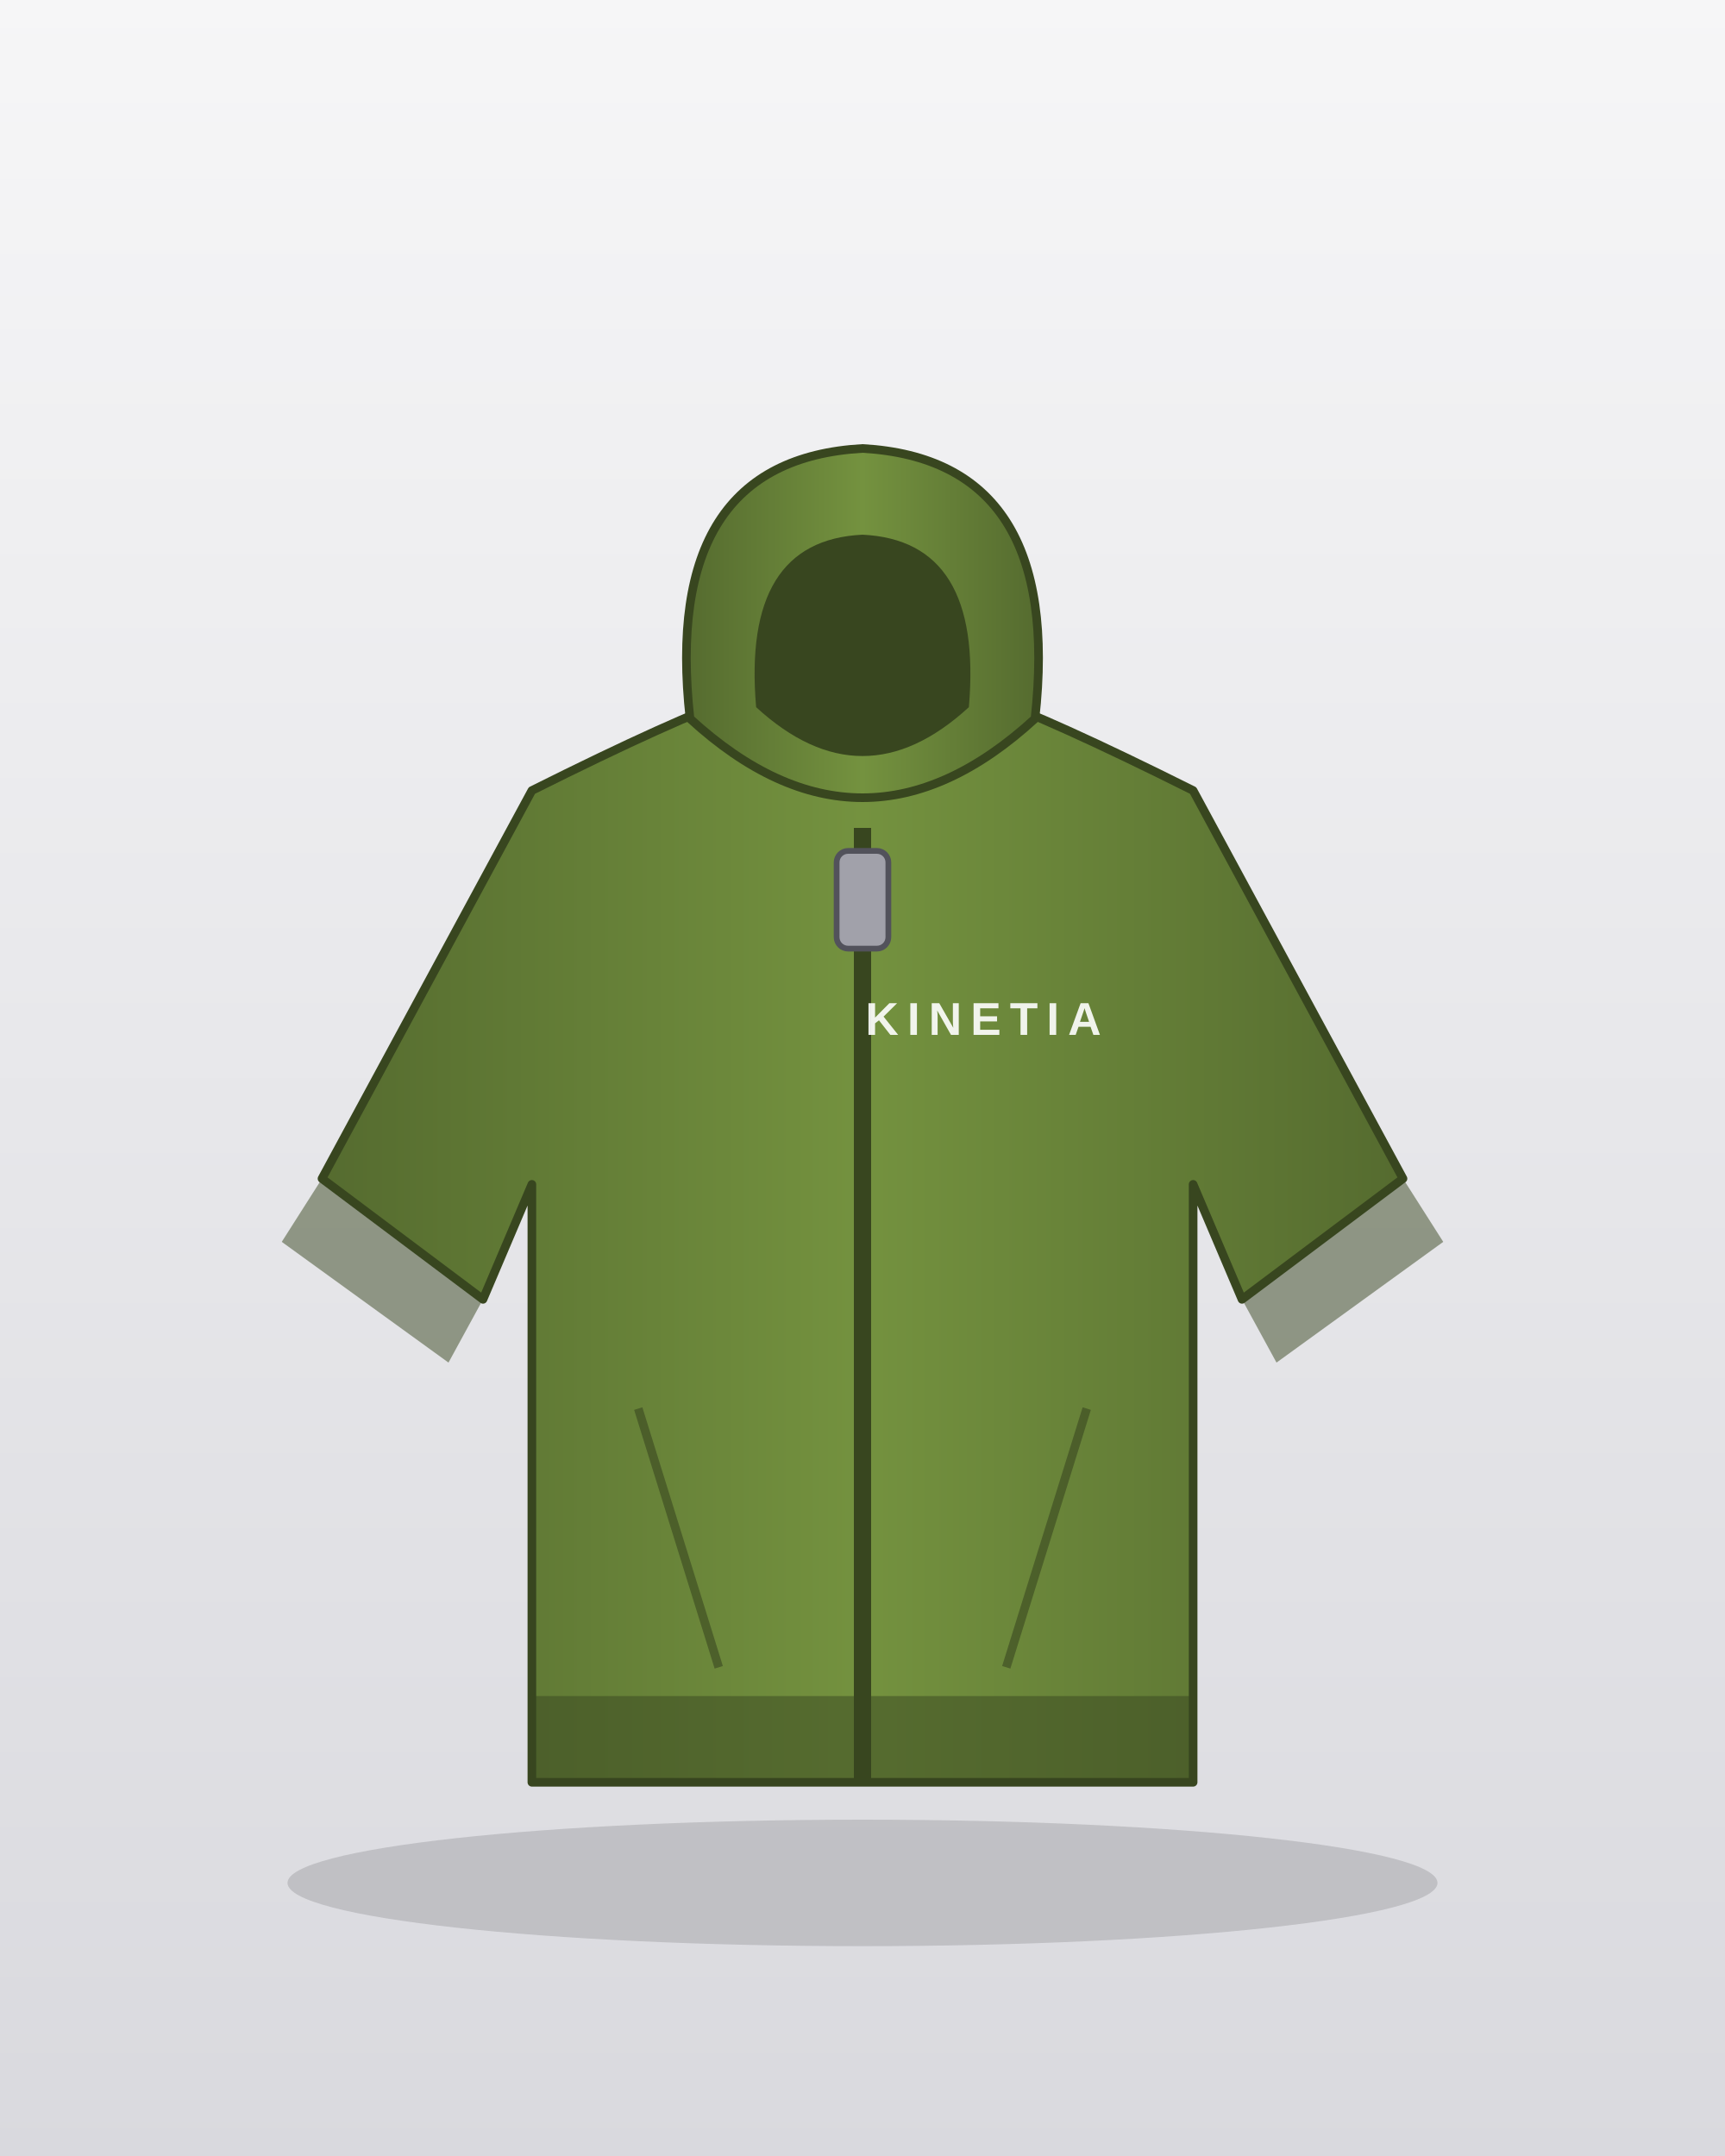
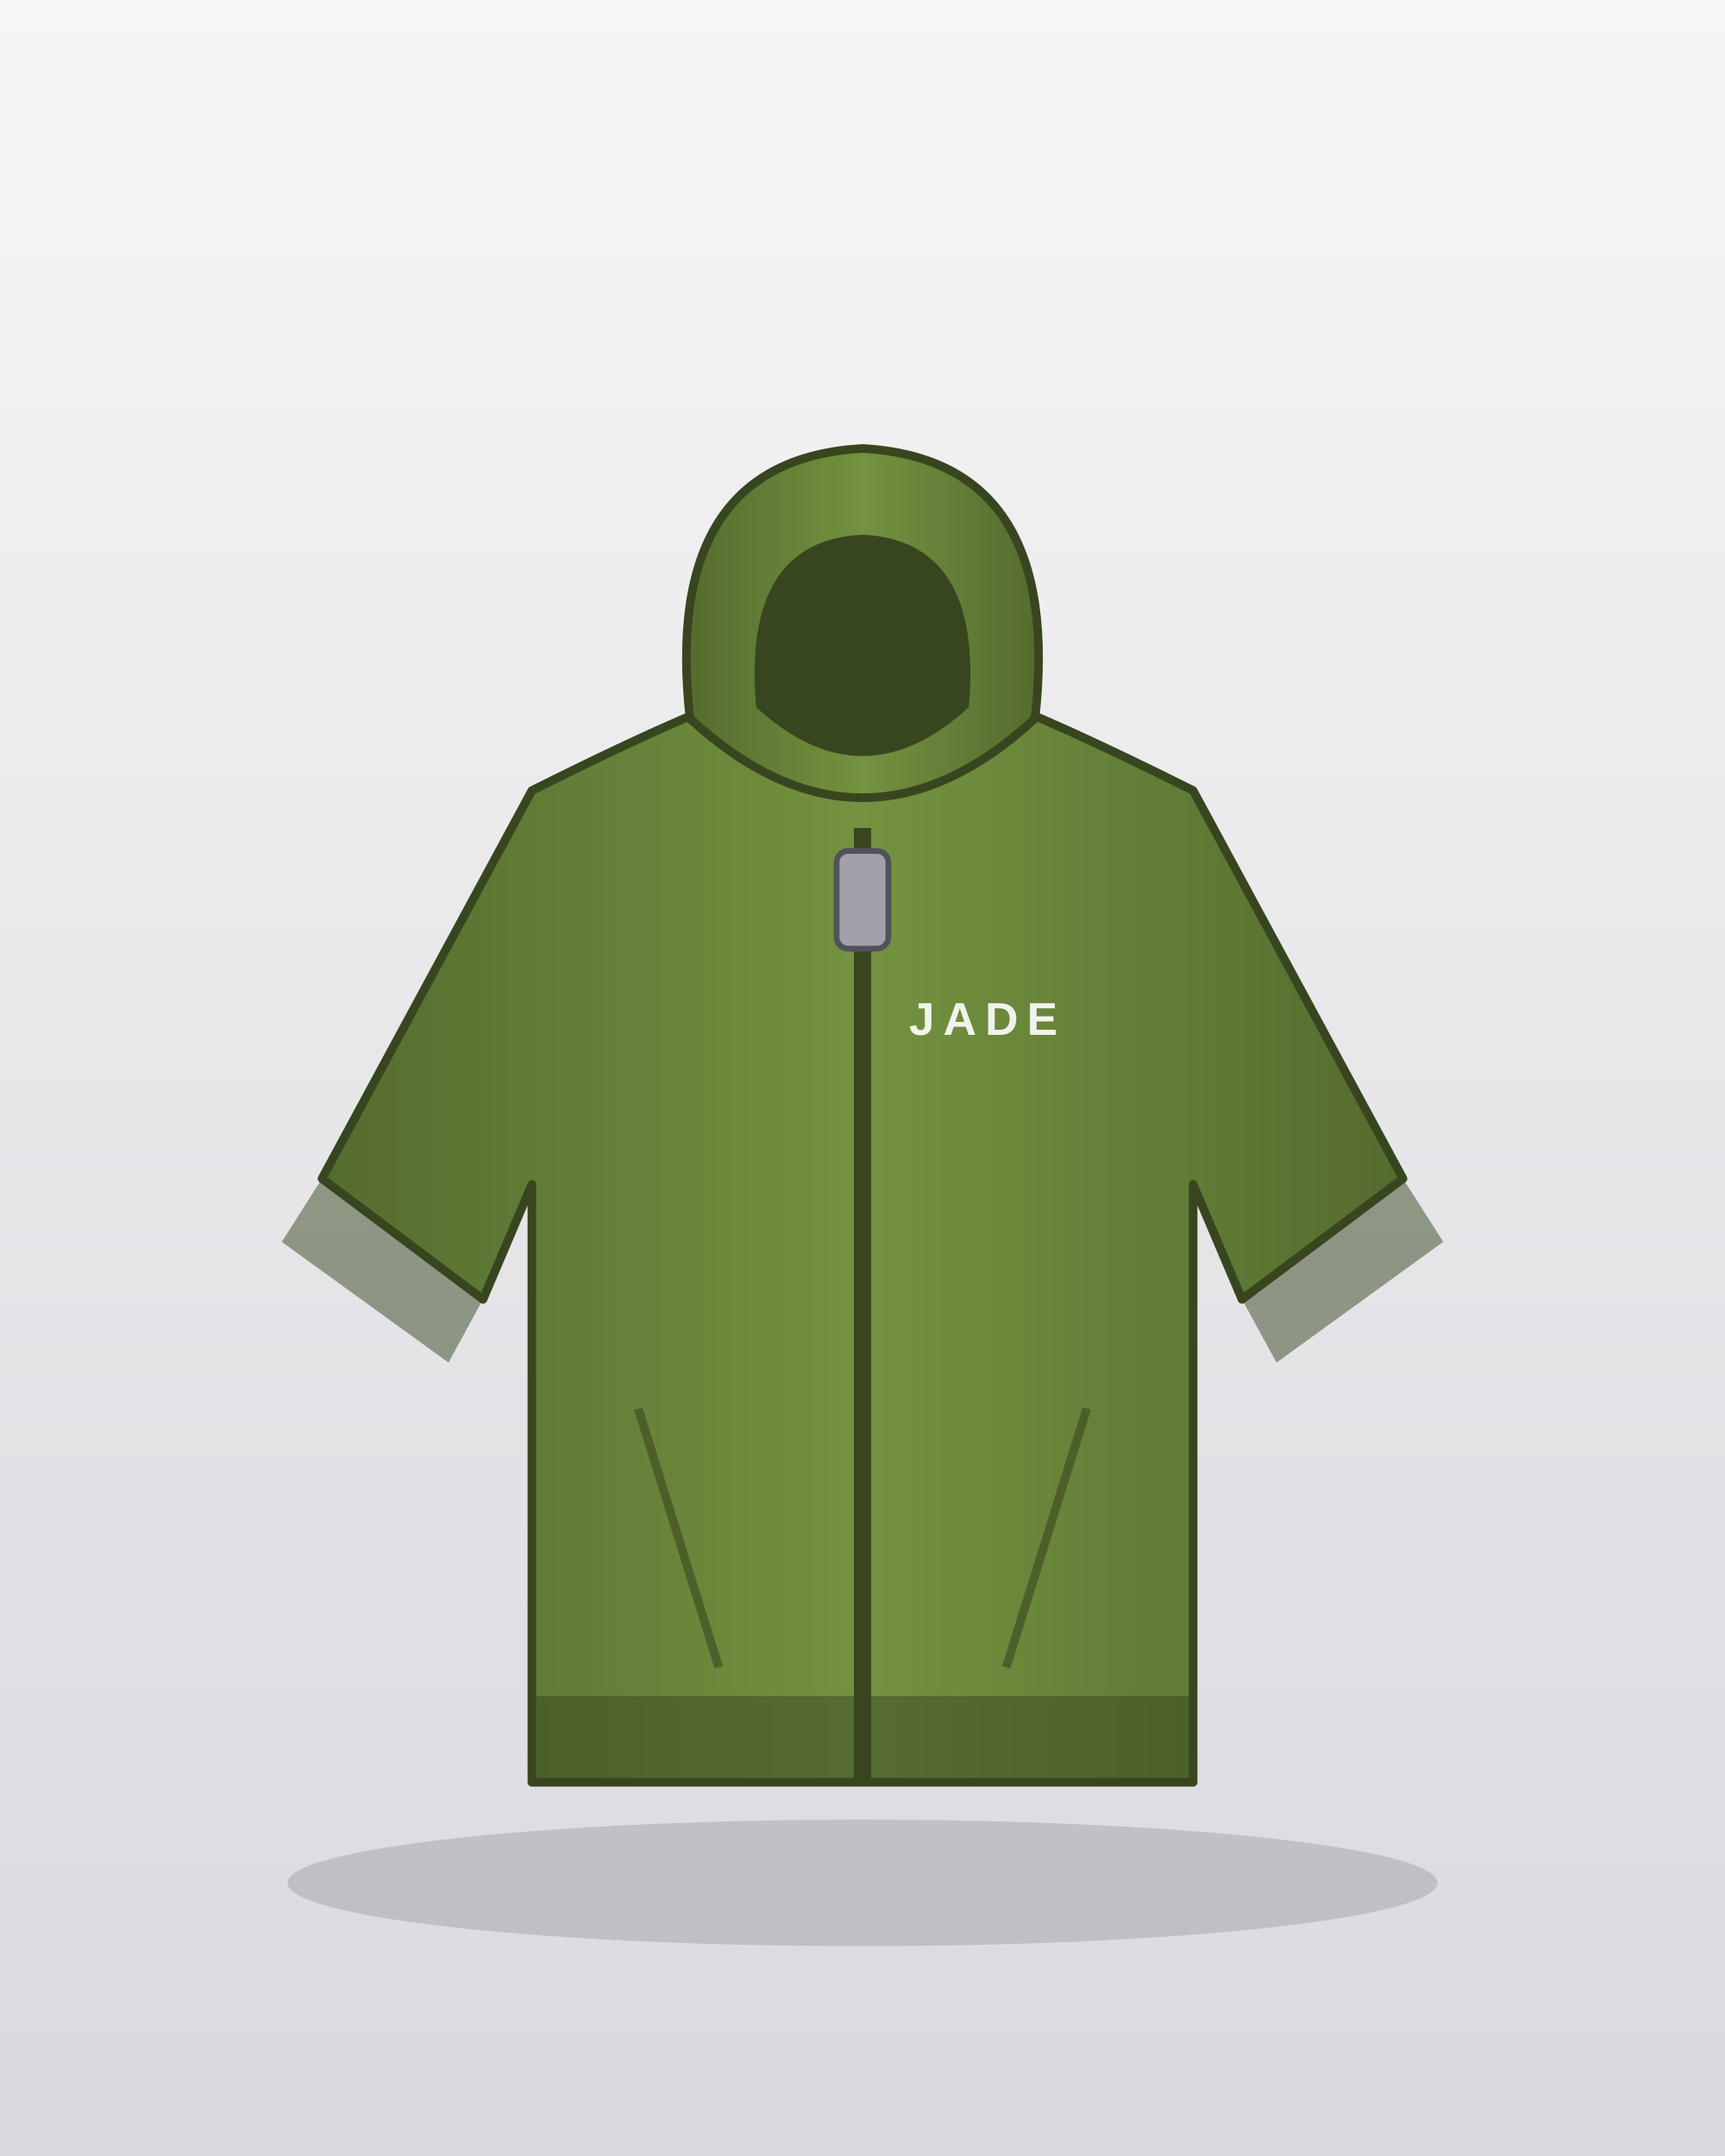
<svg xmlns="http://www.w3.org/2000/svg" viewBox="0 0 600 750" role="img" aria-label="Zip Hoodie - Olive">
  <defs>
    <linearGradient id="bg" x1="0" y1="0" x2="0" y2="1">
      <stop offset="0" stop-color="#F6F6F7" />
      <stop offset="1" stop-color="#D9D9DE" />
    </linearGradient>
    <linearGradient id="g" x1="0" y1="0" x2="1" y2="0">
      <stop offset="0" stop-color="#556B2F" />
      <stop offset=".5" stop-color="#74923F" />
      <stop offset="1" stop-color="#556B2F" />
    </linearGradient>
    <pattern id="mesh" width="9" height="9" patternUnits="userSpaceOnUse">
      <circle cx="2" cy="2" r="1.4" fill="#fff" opacity=".38" />
    </pattern>
  </defs>
  <rect width="600" height="750" fill="url(#bg)" />
  <ellipse cx="300" cy="655" rx="200" ry="22" fill="#000" opacity=".13" />
  <g transform="translate(0,60)">
    <path d="M185 215 Q235 190 258 182 Q300 225 342 182 Q365 190 415 215 L488 350 L432 392 L415 352 L415 560 L185 560 L185 352 L168 392 L112 350 Z" fill="url(#g)" stroke="#38461F" stroke-width="3" stroke-linejoin="round" />
    <path d="M240 190 Q230 100 300 96 Q370 100 360 190 Q300 245 240 190 Z" fill="url(#g)" stroke="#38461F" stroke-width="3" />
    <path d="M263 186 Q258 128 300 126 Q342 128 337 186 Q300 220 263 186 Z" fill="#38461F" />
    <rect x="185" y="530" width="230" height="30" fill="#38461F" opacity=".5" />
    <path d="M112 350 L168 392 L156 414 L98 372 Z" fill="#38461F" opacity=".5" />
    <path d="M488 350 L432 392 L444 414 L502 372 Z" fill="#38461F" opacity=".5" />
    <path d="M300 228 V560" stroke="#38461F" stroke-width="6" />
    <rect x="291" y="236" width="18" height="34" rx="4" fill="#A1A1AA" stroke="#52525B" stroke-width="2" />
    <path d="M222 430 L250 520 M378 430 L350 520" stroke="#38461F" stroke-width="3" opacity=".6" />
-     <text x="342" y="300" text-anchor="middle" font-size="16" font-family="Arial, Helvetica, sans-serif" font-weight="800" letter-spacing="3" fill="#fff" opacity=".9">KINETIA</text>
+     <text x="342" y="300" text-anchor="middle" font-size="16" font-family="Arial, Helvetica, sans-serif" font-weight="800" letter-spacing="3" fill="#fff" opacity=".9">JADE</text>
  </g>
</svg>
